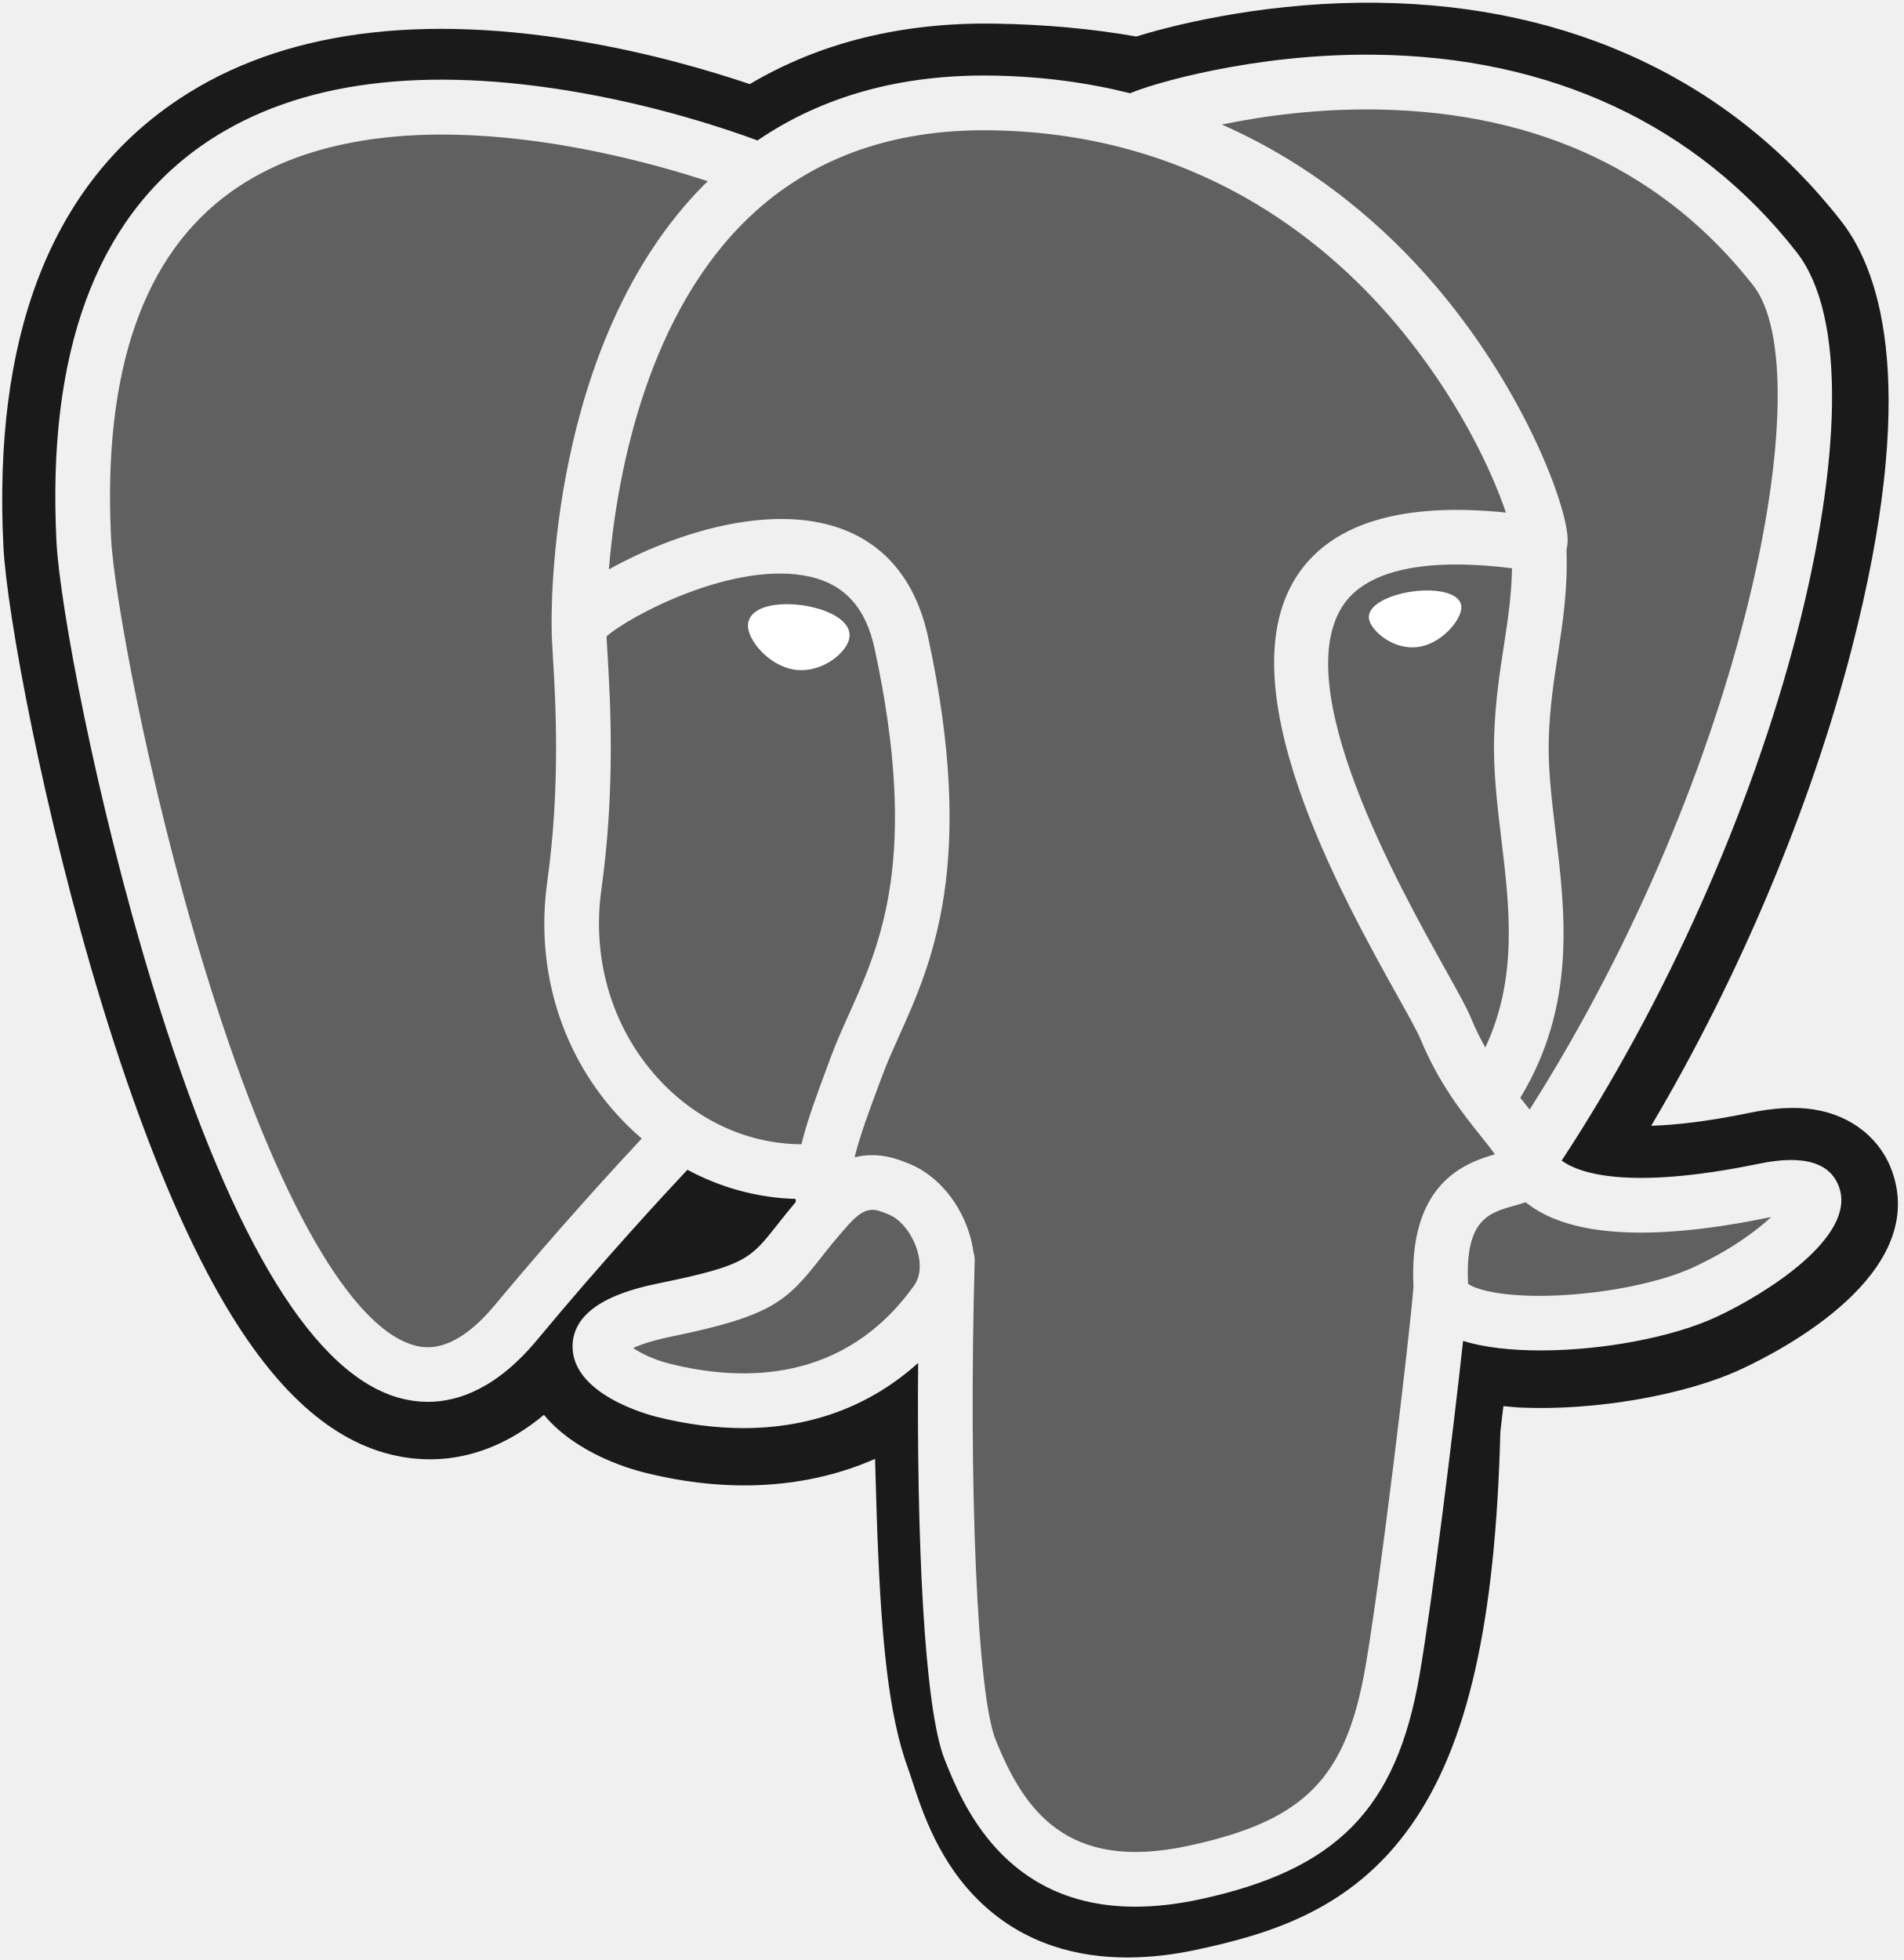
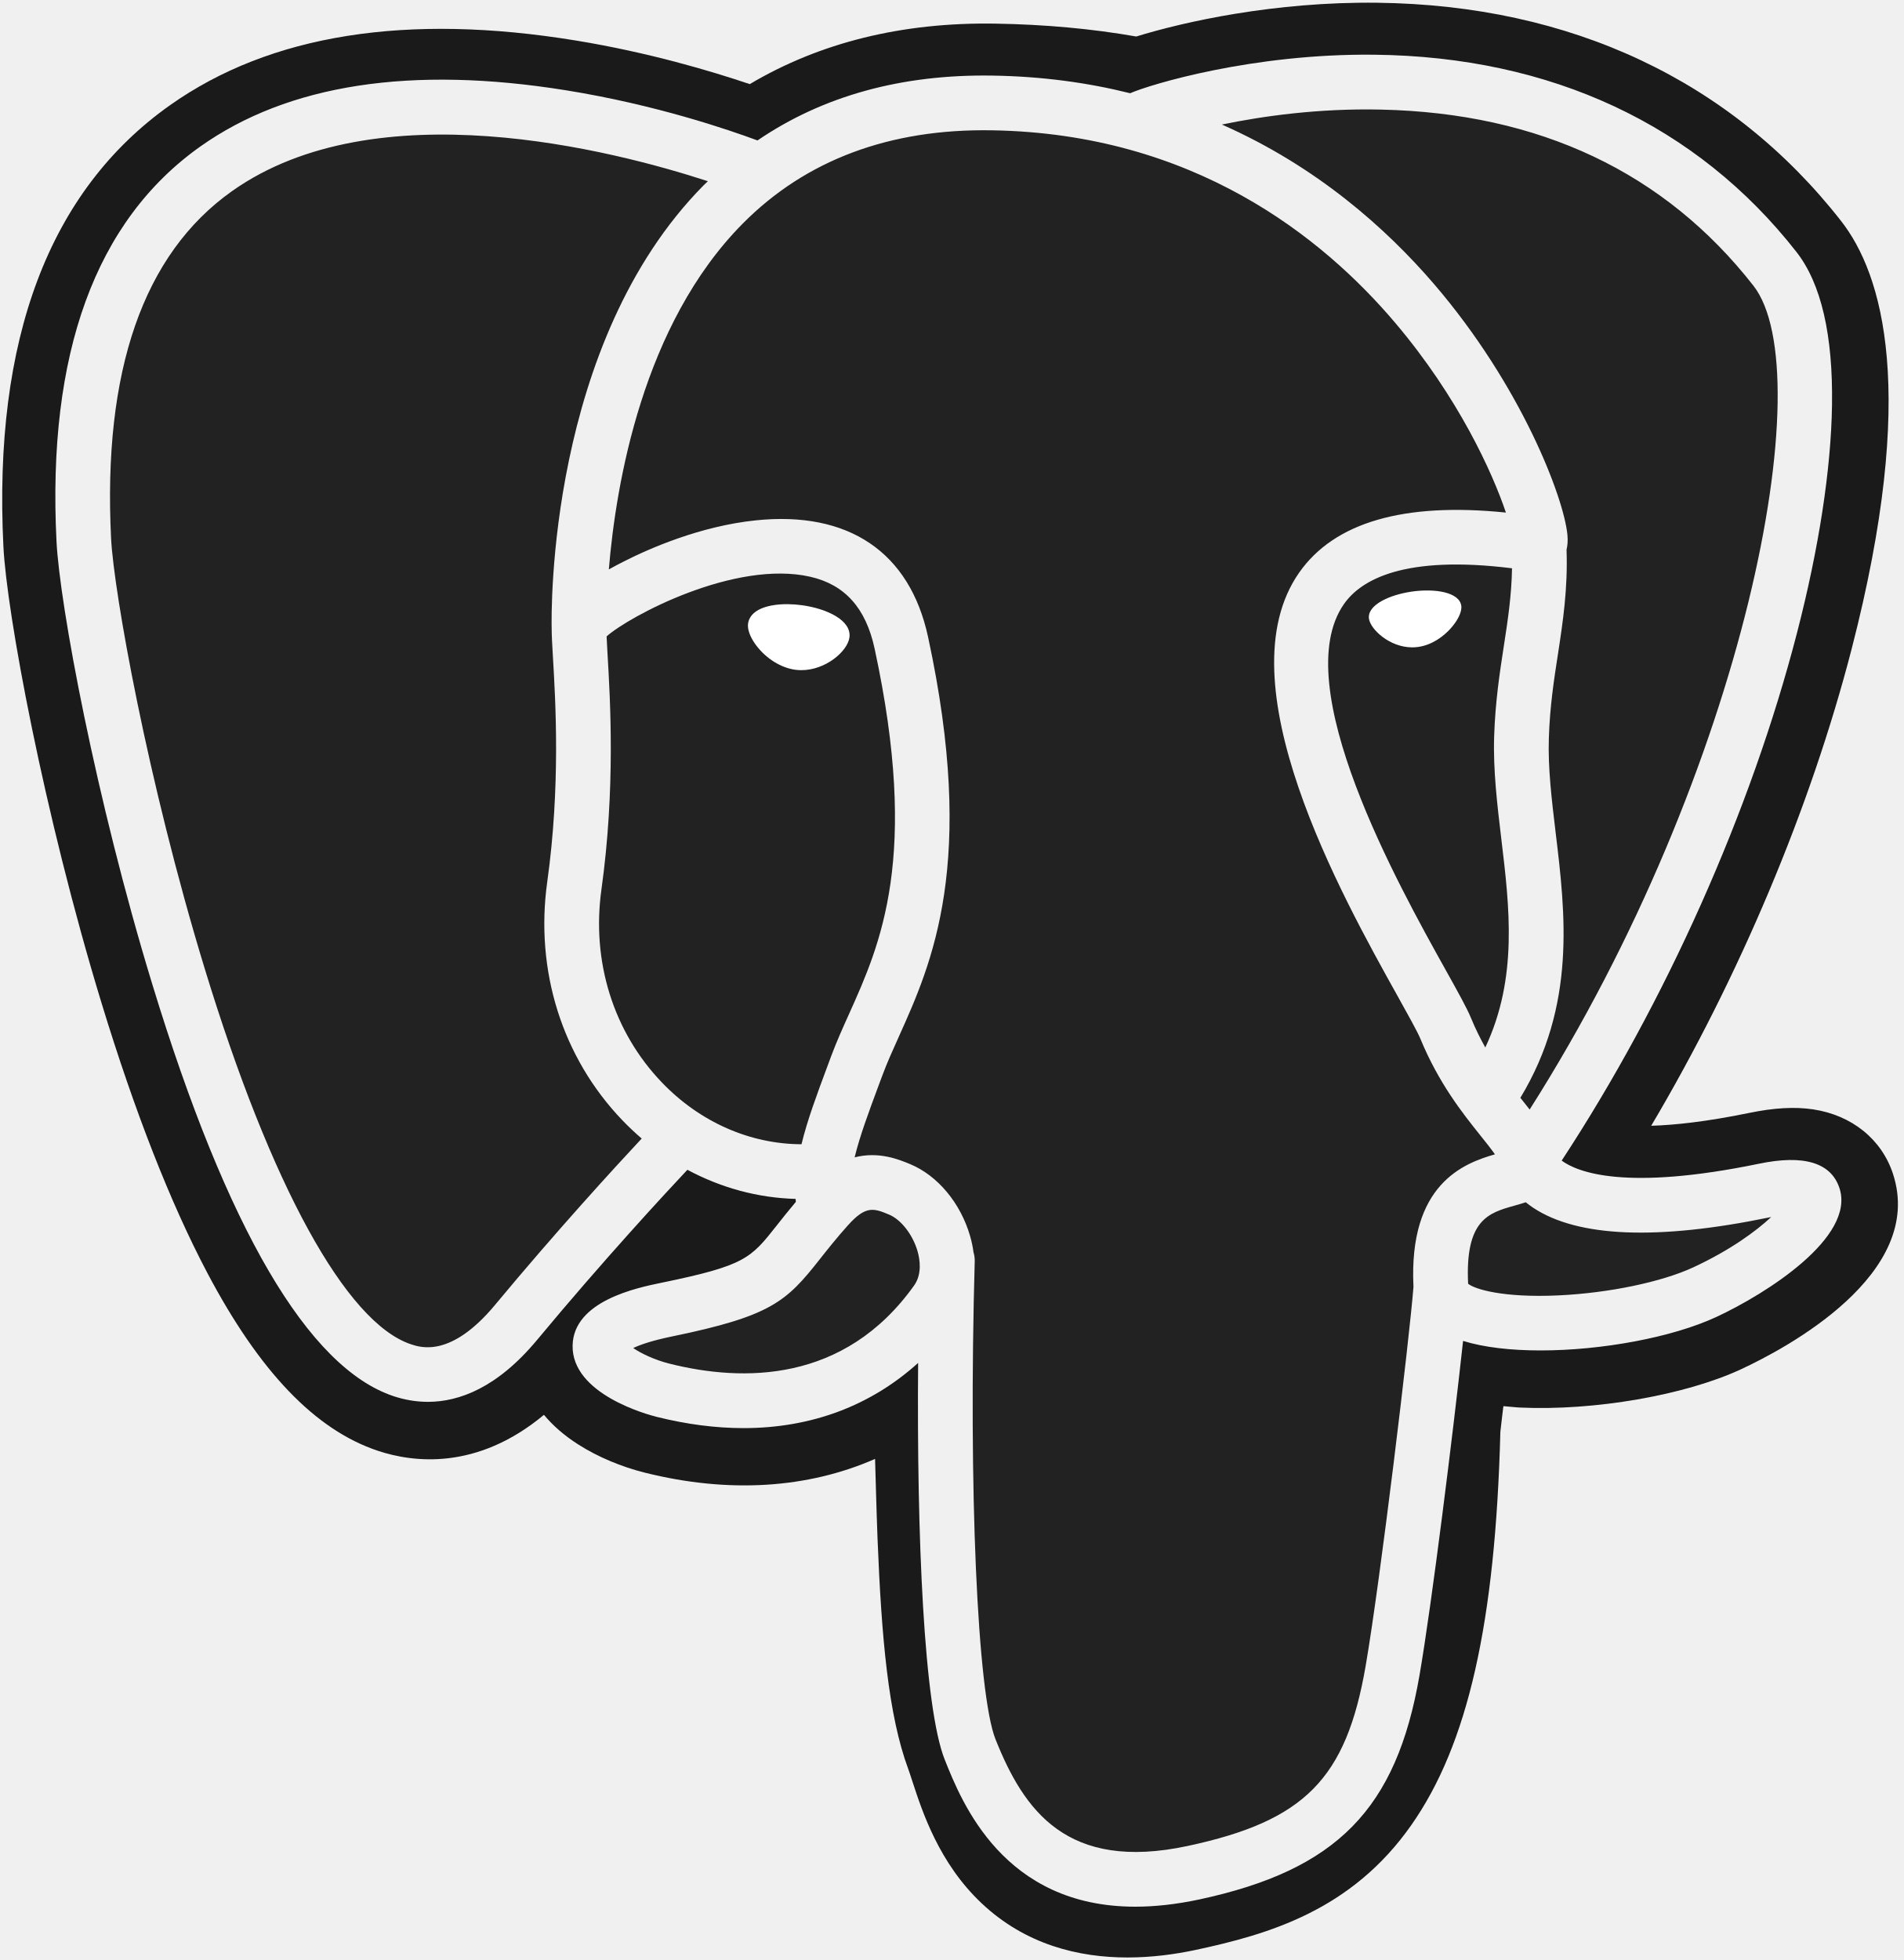
<svg xmlns="http://www.w3.org/2000/svg" width="34" height="35" viewBox="0 0 34 35" fill="none">
-   <g clip-path="url(#clip0_389_26)">
+   <g clip-path="url(#clip0_399_8619)">
    <path d="M33.808 20.958C33.605 20.342 33.071 19.913 32.382 19.81C32.057 19.761 31.685 19.782 31.244 19.873C30.476 20.031 29.907 20.091 29.491 20.103C31.06 17.454 32.336 14.432 33.071 11.588C34.258 6.989 33.624 4.894 32.882 3.946C30.919 1.438 28.055 0.091 24.6 0.049C22.757 0.027 21.139 0.391 20.294 0.652C19.509 0.514 18.663 0.436 17.777 0.422C16.115 0.395 14.646 0.758 13.391 1.502C12.697 1.268 11.582 0.936 10.294 0.725C7.266 0.228 4.825 0.615 3.04 1.876C0.878 3.403 -0.124 6.057 0.061 9.762C0.12 10.939 0.778 14.518 1.814 17.913C2.41 19.864 3.045 21.484 3.702 22.729C4.634 24.494 5.63 25.534 6.749 25.907C7.377 26.116 8.516 26.263 9.715 25.265C9.867 25.448 10.069 25.631 10.339 25.801C10.68 26.017 11.098 26.193 11.515 26.297C13.019 26.673 14.427 26.579 15.629 26.052C15.636 26.266 15.642 26.47 15.646 26.646C15.655 26.932 15.662 27.212 15.673 27.475C15.744 29.248 15.865 30.627 16.222 31.591C16.242 31.644 16.268 31.725 16.296 31.811C16.474 32.357 16.773 33.271 17.531 33.986C18.317 34.728 19.267 34.955 20.137 34.955C20.573 34.955 20.99 34.898 21.355 34.82C22.657 34.541 24.136 34.116 25.205 32.593C26.216 31.153 26.708 28.984 26.797 25.567C26.808 25.471 26.819 25.379 26.829 25.291C26.836 25.231 26.843 25.171 26.851 25.11L27.089 25.131L27.15 25.135C28.476 25.196 30.098 24.914 31.093 24.452C31.88 24.087 34.402 22.756 33.808 20.958Z" fill="#1A1A1A" />
-     <path d="M31.54 21.308C27.598 22.121 27.326 20.786 27.326 20.786C31.489 14.609 33.23 6.768 31.728 4.849C27.631 -0.386 20.539 2.09 20.42 2.154L20.382 2.161C19.603 2 18.732 1.903 17.752 1.887C15.968 1.858 14.614 2.355 13.588 3.134C13.588 3.134 0.936 -2.078 1.524 9.689C1.649 12.192 5.112 28.63 9.243 23.665C10.752 21.85 12.211 20.314 12.211 20.314C12.935 20.796 13.803 21.041 14.712 20.953L14.783 20.893C14.761 21.119 14.771 21.339 14.811 21.6C13.747 22.789 14.059 22.998 11.932 23.435C9.78 23.879 11.044 24.669 11.87 24.875C12.871 25.125 15.186 25.48 16.75 23.29L16.688 23.54C17.105 23.874 17.398 25.712 17.349 27.378C17.3 29.044 17.267 30.188 17.595 31.082C17.924 31.975 18.251 33.986 21.047 33.387C23.384 32.886 24.595 31.589 24.763 29.424C24.883 27.886 25.153 28.113 25.17 26.737L25.387 26.086C25.637 24 25.427 23.327 26.866 23.64L27.216 23.671C28.276 23.719 29.663 23.501 30.476 23.122C32.229 22.309 33.268 20.951 31.54 21.308Z" fill="#606060" />
+     <path d="M31.54 21.308C27.598 22.121 27.326 20.786 27.326 20.786C31.489 14.609 33.23 6.768 31.728 4.849C27.631 -0.386 20.539 2.09 20.42 2.154L20.382 2.161C19.603 2 18.732 1.903 17.752 1.887C15.968 1.858 14.614 2.355 13.588 3.134C13.588 3.134 0.936 -2.078 1.524 9.689C1.649 12.192 5.112 28.63 9.243 23.665C10.752 21.85 12.211 20.314 12.211 20.314C12.935 20.796 13.803 21.041 14.712 20.953L14.783 20.893C14.761 21.119 14.771 21.339 14.811 21.6C13.747 22.789 14.059 22.998 11.932 23.435C9.78 23.879 11.044 24.669 11.87 24.875C12.871 25.125 15.186 25.48 16.75 23.29L16.688 23.54C17.105 23.874 17.398 25.712 17.349 27.378C17.3 29.044 17.267 30.188 17.595 31.082C17.924 31.975 18.251 33.986 21.047 33.387C23.384 32.886 24.595 31.589 24.763 29.424C24.883 27.886 25.153 28.113 25.17 26.737L25.387 26.086C25.637 24 25.427 23.327 26.866 23.64L27.216 23.671C28.276 23.719 29.663 23.501 30.476 23.122C32.229 22.309 33.268 20.951 31.54 21.308Z" fill="#222222" />
    <path d="M14.328 10.808C13.973 10.759 13.651 10.805 13.489 10.928C13.397 10.997 13.369 11.078 13.361 11.133C13.341 11.279 13.443 11.441 13.506 11.525C13.685 11.761 13.945 11.924 14.203 11.96C14.241 11.965 14.278 11.967 14.315 11.967C14.745 11.967 15.136 11.632 15.171 11.385C15.214 11.075 14.764 10.869 14.328 10.808Z" fill="white" />
    <path d="M26.099 10.818C26.065 10.575 25.633 10.506 25.223 10.563C24.814 10.62 24.416 10.805 24.45 11.048C24.476 11.237 24.818 11.56 25.222 11.56C25.256 11.56 25.291 11.558 25.326 11.553C25.596 11.516 25.794 11.344 25.888 11.245C26.031 11.095 26.114 10.927 26.099 10.818Z" fill="white" />
-     <path d="M32.852 21.215C32.702 20.761 32.218 20.614 31.414 20.781C29.027 21.273 28.172 20.932 27.892 20.725C29.747 17.899 31.273 14.482 32.097 11.294C32.487 9.784 32.702 8.382 32.72 7.239C32.739 5.984 32.526 5.062 32.085 4.499C30.308 2.229 27.701 1.011 24.544 0.977C22.374 0.953 20.54 1.508 20.185 1.665C19.436 1.478 18.62 1.364 17.732 1.35C16.103 1.323 14.695 1.713 13.529 2.508C13.022 2.32 11.713 1.87 10.113 1.613C7.346 1.167 5.147 1.505 3.578 2.616C1.705 3.943 0.841 6.314 1.008 9.664C1.065 10.791 1.707 14.258 2.72 17.579C4.054 21.949 5.504 24.423 7.03 24.932C7.209 24.991 7.415 25.033 7.642 25.033C8.198 25.033 8.881 24.782 9.591 23.929C10.77 22.51 11.871 21.321 12.277 20.889C12.877 21.211 13.535 21.391 14.209 21.409C14.21 21.427 14.212 21.444 14.214 21.462C14.079 21.622 13.968 21.763 13.873 21.883C13.406 22.475 13.309 22.599 11.806 22.908C11.379 22.996 10.243 23.23 10.226 24.026C10.208 24.896 11.569 25.261 11.724 25.3C12.264 25.435 12.784 25.502 13.28 25.502C14.487 25.502 15.549 25.105 16.398 24.338C16.372 27.438 16.501 30.493 16.873 31.424C17.178 32.186 17.923 34.048 20.276 34.048C20.621 34.048 21.001 34.008 21.419 33.919C23.874 33.392 24.941 32.307 25.353 29.914C25.574 28.636 25.953 25.582 26.131 23.945C26.507 24.062 26.991 24.115 27.514 24.115C28.606 24.115 29.865 23.884 30.655 23.517C31.542 23.105 33.143 22.094 32.852 21.215ZM27.005 10.148C26.997 10.632 26.93 11.07 26.86 11.529C26.784 12.021 26.705 12.531 26.686 13.149C26.666 13.751 26.741 14.377 26.814 14.982C26.961 16.204 27.112 17.463 26.528 18.705C26.437 18.544 26.35 18.368 26.27 18.173C26.197 17.997 26.04 17.715 25.822 17.324C24.973 15.803 22.987 12.24 24.004 10.786C24.306 10.353 25.075 9.908 27.005 10.148ZM24.666 1.957C27.494 2.019 29.732 3.077 31.316 5.101C32.531 6.654 31.193 13.718 27.32 19.813C27.282 19.764 27.243 19.715 27.202 19.665C27.186 19.645 27.17 19.624 27.153 19.604C28.154 17.951 27.958 16.316 27.784 14.866C27.713 14.271 27.645 13.709 27.662 13.181C27.68 12.621 27.754 12.141 27.826 11.677C27.913 11.105 28.003 10.514 27.978 9.816C27.997 9.743 28.004 9.657 27.994 9.554C27.931 8.885 27.168 6.884 25.611 5.072C24.76 4.081 23.518 2.972 21.823 2.224C22.552 2.073 23.549 1.932 24.666 1.957ZM8.839 23.304C8.057 24.244 7.517 24.064 7.339 24.005C6.182 23.619 4.839 21.173 3.655 17.293C2.63 13.937 2.032 10.562 1.984 9.615C1.835 6.622 2.56 4.536 4.141 3.415C6.713 1.59 10.943 2.682 12.642 3.236C12.618 3.26 12.592 3.283 12.568 3.307C9.78 6.124 9.846 10.936 9.853 11.23C9.852 11.343 9.862 11.504 9.875 11.725C9.923 12.534 10.012 14.041 9.774 15.747C9.552 17.332 10.04 18.883 11.114 20.003C11.225 20.119 11.341 20.228 11.461 20.331C10.983 20.843 9.945 21.974 8.839 23.304ZM11.819 19.328C10.954 18.425 10.561 17.169 10.741 15.882C10.993 14.08 10.9 12.51 10.85 11.667C10.843 11.549 10.837 11.446 10.833 11.364C11.241 11.003 13.129 9.991 14.475 10.3C15.09 10.441 15.464 10.859 15.62 11.579C16.425 15.305 15.726 16.857 15.165 18.105C15.049 18.362 14.94 18.605 14.846 18.857L14.774 19.051C14.591 19.543 14.42 19.999 14.314 20.433C13.395 20.43 12.5 20.038 11.819 19.328ZM11.961 24.352C11.692 24.285 11.45 24.169 11.309 24.072C11.427 24.016 11.638 23.94 12.003 23.865C13.771 23.501 14.044 23.244 14.641 22.487C14.777 22.314 14.932 22.117 15.147 21.877L15.147 21.877C15.467 21.519 15.613 21.579 15.878 21.689C16.093 21.778 16.303 22.048 16.387 22.344C16.428 22.484 16.473 22.75 16.325 22.957C15.079 24.701 13.264 24.678 11.961 24.352ZM21.214 32.963C19.051 33.427 18.285 32.323 17.78 31.061C17.455 30.247 17.295 26.573 17.408 22.517C17.41 22.463 17.402 22.411 17.387 22.362C17.374 22.267 17.354 22.172 17.327 22.075C17.158 21.485 16.746 20.991 16.252 20.787C16.056 20.706 15.696 20.556 15.263 20.667C15.356 20.287 15.516 19.858 15.689 19.392L15.762 19.197C15.844 18.976 15.947 18.748 16.055 18.506C16.643 17.201 17.448 15.412 16.575 11.372C16.247 9.859 15.155 9.12 13.498 9.292C12.505 9.395 11.597 9.795 11.143 10.025C11.046 10.074 10.957 10.122 10.874 10.168C11 8.644 11.478 5.795 13.265 3.992C14.391 2.857 15.89 2.296 17.716 2.327C21.314 2.385 23.621 4.232 24.923 5.771C26.045 7.097 26.653 8.432 26.896 9.153C25.072 8.967 23.832 9.327 23.203 10.226C21.835 12.181 23.951 15.976 24.968 17.8C25.155 18.134 25.316 18.423 25.366 18.546C25.698 19.349 26.126 19.884 26.439 20.276C26.535 20.395 26.628 20.512 26.699 20.613C26.147 20.772 25.155 21.14 25.245 22.979C25.172 23.902 24.654 28.222 24.39 29.748C24.043 31.765 23.301 32.516 21.214 32.963ZM30.243 22.631C29.678 22.893 28.733 23.09 27.835 23.132C26.844 23.178 26.339 23.021 26.22 22.924C26.164 21.778 26.591 21.658 27.043 21.531C27.113 21.511 27.183 21.492 27.249 21.469C27.291 21.502 27.336 21.536 27.386 21.569C28.183 22.095 29.605 22.152 31.612 21.737C31.619 21.736 31.627 21.734 31.634 21.733C31.363 21.986 30.9 22.326 30.243 22.631Z" fill="#F0F0F0" />
+     <path d="M32.853 21.215C32.702 20.761 32.218 20.614 31.415 20.781C29.027 21.273 28.173 20.932 27.892 20.725C29.747 17.899 31.274 14.482 32.097 11.294C32.487 9.784 32.703 8.382 32.72 7.239C32.74 5.984 32.526 5.062 32.085 4.499C30.308 2.229 27.701 1.011 24.544 0.977C22.374 0.953 20.541 1.508 20.185 1.665C19.436 1.478 18.62 1.364 17.732 1.35C16.103 1.323 14.695 1.713 13.529 2.508C13.023 2.32 11.714 1.87 10.113 1.613C7.346 1.167 5.147 1.505 3.578 2.616C1.706 3.943 0.841 6.314 1.009 9.664C1.065 10.791 1.707 14.258 2.721 17.579C4.055 21.949 5.505 24.423 7.03 24.932C7.209 24.991 7.415 25.033 7.642 25.033C8.199 25.033 8.881 24.782 9.591 23.929C10.77 22.51 11.871 21.321 12.277 20.889C12.877 21.211 13.536 21.391 14.21 21.409C14.211 21.427 14.213 21.444 14.214 21.462C14.079 21.622 13.968 21.763 13.873 21.883C13.406 22.475 13.309 22.599 11.806 22.908C11.379 22.996 10.243 23.23 10.227 24.026C10.209 24.896 11.569 25.261 11.724 25.3C12.264 25.435 12.784 25.502 13.28 25.502C14.487 25.502 15.549 25.105 16.398 24.338C16.372 27.438 16.501 30.493 16.874 31.424C17.178 32.186 17.923 34.048 20.276 34.048C20.621 34.048 21.001 34.008 21.419 33.919C23.875 33.392 24.941 32.307 25.353 29.914C25.574 28.636 25.953 25.582 26.131 23.945C26.507 24.062 26.991 24.115 27.514 24.115C28.606 24.115 29.865 23.884 30.655 23.517C31.542 23.105 33.143 22.094 32.853 21.215ZM27.005 10.148C26.997 10.632 26.931 11.07 26.86 11.529C26.784 12.021 26.706 12.531 26.686 13.149C26.666 13.751 26.742 14.377 26.814 14.982C26.961 16.204 27.112 17.463 26.528 18.705C26.438 18.544 26.35 18.368 26.27 18.173C26.197 17.997 26.04 17.715 25.822 17.324C24.974 15.803 22.987 12.24 24.004 10.786C24.307 10.353 25.076 9.908 27.005 10.148ZM24.666 1.957C27.494 2.019 29.732 3.077 31.316 5.101C32.531 6.654 31.193 13.718 27.32 19.813C27.282 19.764 27.243 19.715 27.203 19.665C27.186 19.645 27.17 19.624 27.154 19.604C28.154 17.951 27.959 16.316 27.784 14.866C27.713 14.271 27.645 13.709 27.663 13.181C27.68 12.621 27.754 12.141 27.826 11.677C27.914 11.105 28.003 10.514 27.979 9.816C27.997 9.743 28.004 9.657 27.995 9.554C27.932 8.885 27.168 6.884 25.612 5.072C24.76 4.081 23.519 2.972 21.823 2.224C22.553 2.073 23.55 1.932 24.666 1.957ZM8.84 23.304C8.057 24.244 7.517 24.064 7.34 24.005C6.182 23.619 4.839 21.173 3.655 17.293C2.631 13.937 2.032 10.562 1.984 9.615C1.835 6.622 2.56 4.536 4.141 3.415C6.714 1.59 10.943 2.682 12.643 3.236C12.618 3.26 12.593 3.283 12.569 3.307C9.78 6.124 9.846 10.936 9.853 11.23C9.853 11.343 9.862 11.504 9.875 11.725C9.923 12.534 10.012 14.041 9.774 15.747C9.552 17.332 10.041 18.883 11.114 20.003C11.225 20.119 11.341 20.228 11.461 20.331C10.983 20.843 9.945 21.974 8.84 23.304ZM11.82 19.328C10.954 18.425 10.562 17.169 10.742 15.882C10.993 14.08 10.9 12.51 10.85 11.667C10.843 11.549 10.837 11.446 10.834 11.364C11.241 11.003 13.129 9.991 14.475 10.3C15.09 10.441 15.464 10.859 15.62 11.579C16.425 15.305 15.726 16.857 15.165 18.105C15.049 18.362 14.94 18.605 14.846 18.857L14.774 19.051C14.591 19.543 14.42 19.999 14.315 20.433C13.395 20.43 12.5 20.038 11.82 19.328ZM11.961 24.352C11.692 24.285 11.451 24.169 11.309 24.072C11.427 24.016 11.638 23.94 12.003 23.865C13.772 23.501 14.045 23.244 14.641 22.487C14.778 22.314 14.933 22.117 15.147 21.877L15.148 21.877C15.467 21.519 15.613 21.579 15.879 21.689C16.093 21.778 16.303 22.048 16.388 22.344C16.428 22.484 16.473 22.75 16.325 22.957C15.08 24.701 13.264 24.678 11.961 24.352ZM21.215 32.963C19.051 33.427 18.285 32.323 17.781 31.061C17.455 30.247 17.295 26.573 17.409 22.517C17.41 22.463 17.402 22.411 17.387 22.362C17.375 22.267 17.355 22.172 17.327 22.075C17.158 21.485 16.747 20.991 16.253 20.787C16.056 20.706 15.696 20.556 15.264 20.667C15.356 20.287 15.516 19.858 15.689 19.392L15.762 19.197C15.844 18.976 15.947 18.748 16.056 18.506C16.643 17.201 17.448 15.412 16.575 11.372C16.248 9.859 15.155 9.12 13.498 9.292C12.505 9.395 11.597 9.795 11.144 10.025C11.046 10.074 10.957 10.122 10.874 10.168C11 8.644 11.478 5.795 13.266 3.992C14.391 2.857 15.89 2.296 17.716 2.327C21.314 2.385 23.622 4.232 24.924 5.771C26.046 7.097 26.653 8.432 26.896 9.153C25.072 8.967 23.832 9.327 23.203 10.226C21.835 12.181 23.952 15.976 24.969 17.8C25.155 18.134 25.316 18.423 25.367 18.546C25.698 19.349 26.127 19.884 26.44 20.276C26.536 20.395 26.629 20.512 26.7 20.613C26.147 20.772 25.155 21.14 25.245 22.979C25.173 23.902 24.654 28.222 24.391 29.748C24.043 31.765 23.301 32.516 21.215 32.963ZM30.243 22.631C29.679 22.893 28.734 23.09 27.836 23.132C26.844 23.178 26.339 23.021 26.221 22.924C26.165 21.778 26.591 21.658 27.043 21.531C27.114 21.511 27.183 21.492 27.25 21.469C27.291 21.502 27.337 21.536 27.386 21.569C28.183 22.095 29.605 22.152 31.612 21.737C31.619 21.736 31.627 21.734 31.634 21.733C31.363 21.986 30.9 22.326 30.243 22.631Z" fill="#F0F0F0" />
  </g>
  <defs>
-     <clipPath id="clip0_389_26">
+     <clipPath id="clip0_399_8619">
      <rect width="33.939" height="35" fill="white" />
    </clipPath>
  </defs>
</svg>
